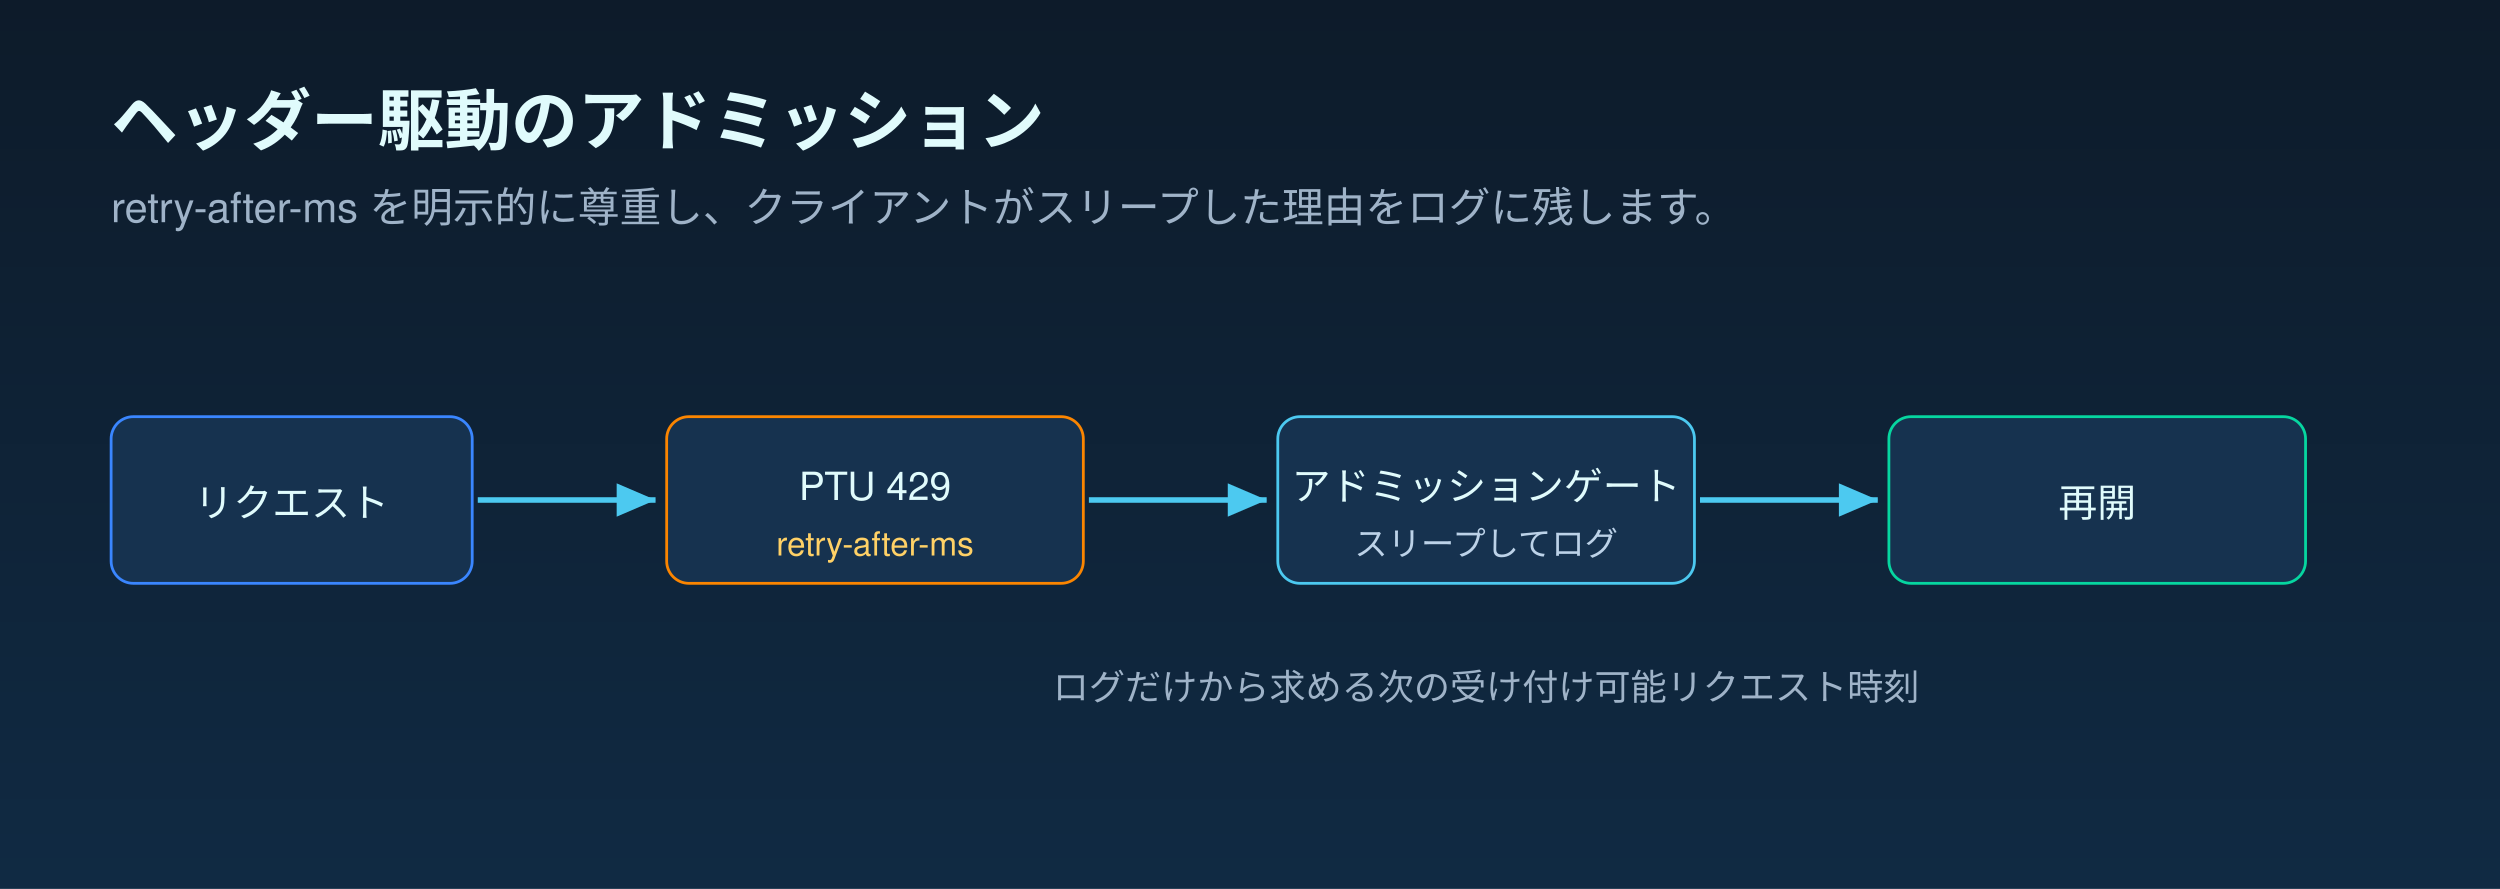
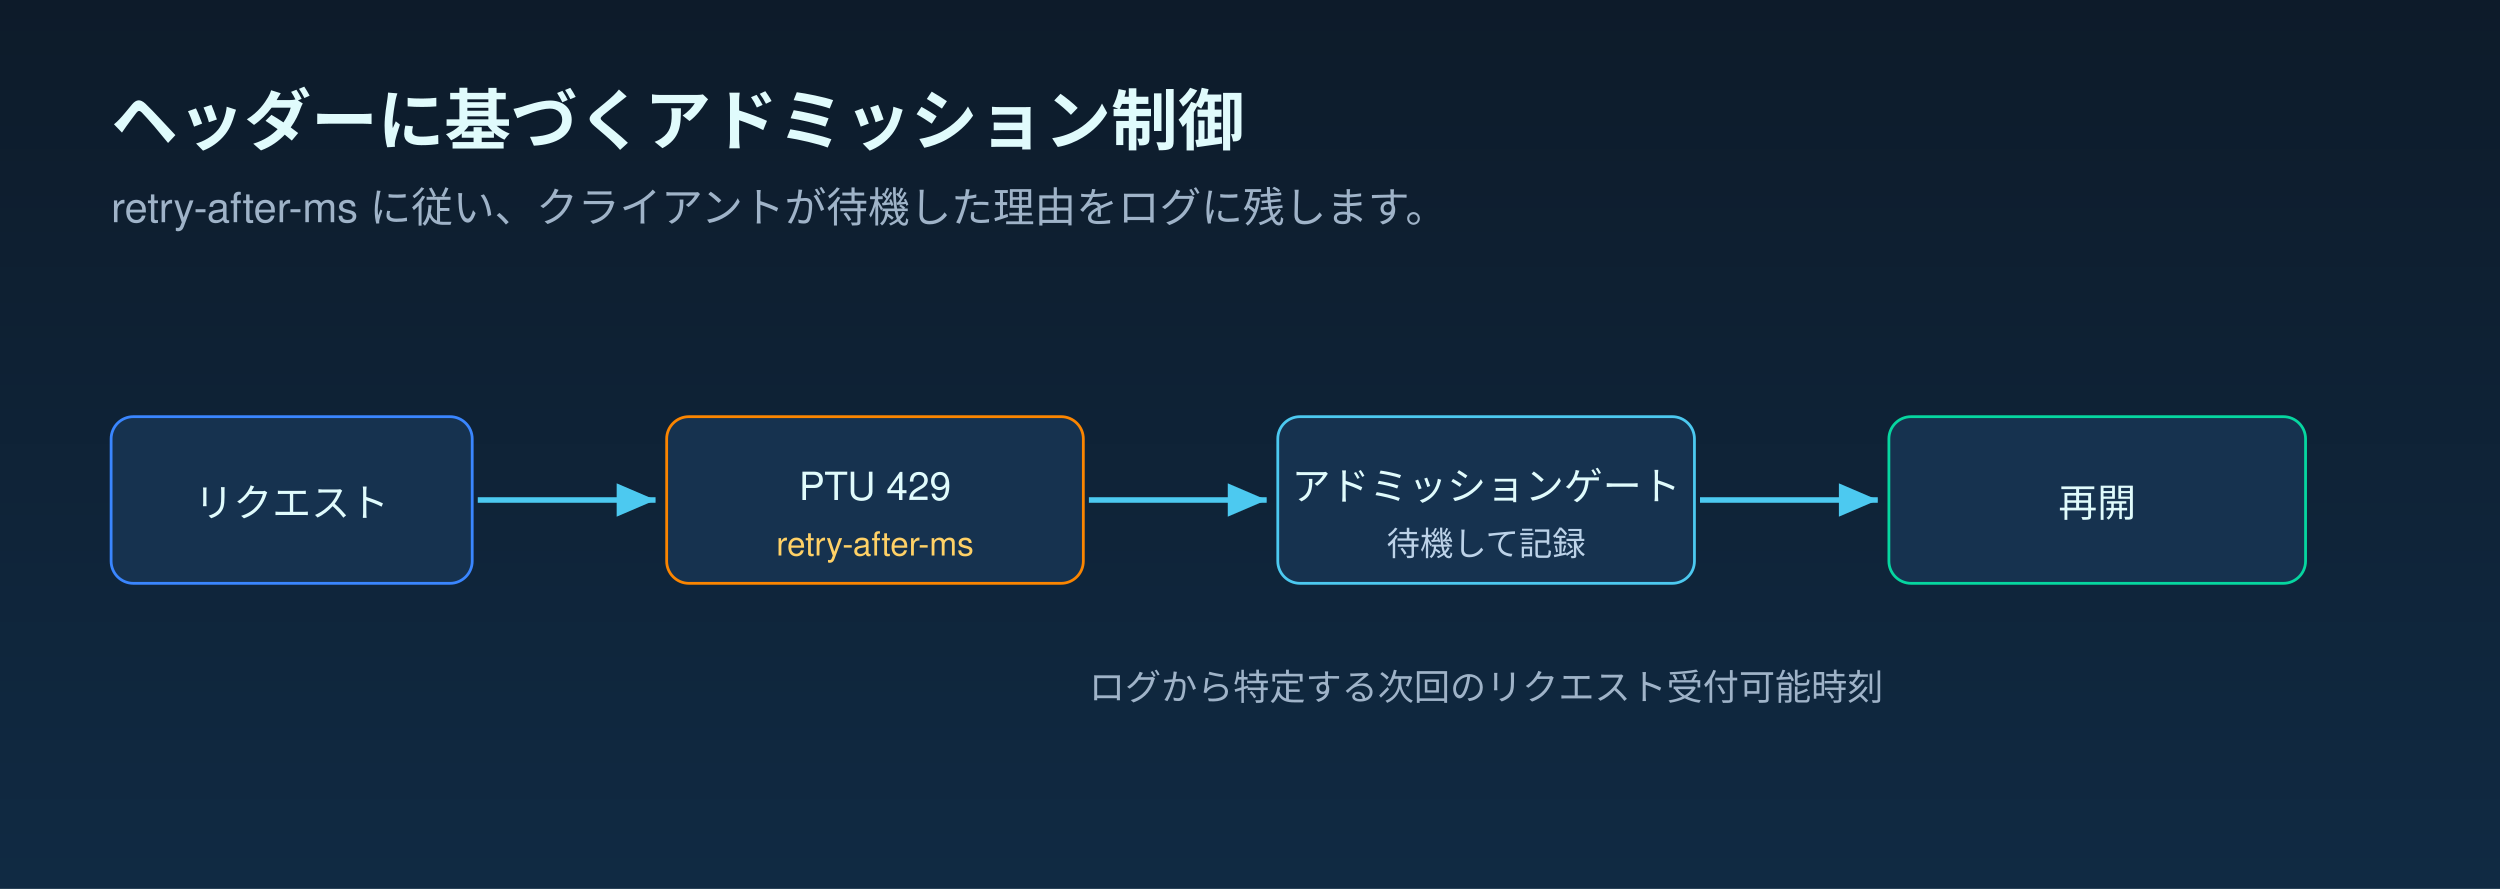
<svg xmlns="http://www.w3.org/2000/svg" viewBox="0 0 900 320" role="img" aria-labelledby="acTitle acDesc" width="900" height="320">
  <defs>
    <linearGradient id="acBg" x1="0" y1="0" x2="0" y2="1">
      <stop offset="0" stop-color="#0d1b2a" />
      <stop offset="1" stop-color="#102a43" />
    </linearGradient>
    <marker id="acArrow" markerWidth="10" markerHeight="10" refX="7" refY="3" orient="auto">
      <path d="M0,0 L7,3 L0,6 Z" fill="#4cc9f0" />
    </marker>
  </defs>
  <rect width="900" height="320" fill="url(#acBg)" />
-   <text x="40" y="52" fill="#e0fbfc" font-family="Segoe UI, Helvetica, Arial, sans-serif" font-size="24" font-weight="700">ヘッダー駆動のアドミッション</text>
-   <text x="40" y="80" fill="#9fb3c8" font-family="Segoe UI, Helvetica, Arial, sans-serif" font-size="15">retry-after-ms を明示的に尊重し、クライアントがスリープした理由をログに残します。</text>
+   <text x="40" y="52" fill="#e0fbfc" font-family="Segoe UI, Helvetica, Arial, sans-serif" font-size="24" font-weight="700">ヘッダーに基づくアドミッション制御</text>
+   <text x="40" y="80" fill="#9fb3c8" font-family="Segoe UI, Helvetica, Arial, sans-serif" font-size="15">retry-after-ms に従い、クライアントが待機した理由をログに残します。</text>
  <g font-family="Segoe UI, Helvetica, Arial, sans-serif" font-size="14" text-anchor="middle">
    <rect x="40" y="150" width="130" height="60" rx="8" fill="#16324f" stroke="#3a86ff" />
    <text x="105" y="186" fill="#e0fbfc">リクエスト</text>
    <rect x="240" y="150" width="150" height="60" rx="8" fill="#16324f" stroke="#fb8500" />
    <text x="315" y="180" fill="#e0fbfc">PTU 429</text>
    <text x="315" y="200" fill="#ffd166" font-size="12">retry-after-ms</text>
    <rect x="460" y="150" width="150" height="60" rx="8" fill="#16324f" stroke="#4cc9f0" />
    <text x="535" y="180" fill="#e0fbfc">アドミッションゲート</text>
-     <text x="535" y="200" fill="#bcd2e8" font-size="12">スリープしてログ</text>
+     <text x="535" y="200" fill="#bcd2e8" font-size="12">待機して記録</text>
    <rect x="680" y="150" width="150" height="60" rx="8" fill="#16324f" stroke="#06d6a0" />
    <text x="755" y="186" fill="#e0fbfc">再開</text>
  </g>
  <g stroke="#4cc9f0" stroke-width="2" marker-end="url(#acArrow)">
    <line x1="172" y1="180" x2="236" y2="180" />
    <line x1="392" y1="180" x2="456" y2="180" />
    <line x1="612" y1="180" x2="676" y2="180" />
  </g>
-   <text x="535" y="252" fill="#9fb3c8" text-anchor="middle" font-family="Segoe UI, Helvetica, Arial, sans-serif" font-size="13">ログだけから求める次の受け付け可能リクエスト時刻</text>
+   <text x="535" y="252" fill="#9fb3c8" text-anchor="middle" font-family="Segoe UI, Helvetica, Arial, sans-serif" font-size="13">ログから特定する次回のリクエスト受付可能時刻</text>
</svg>
